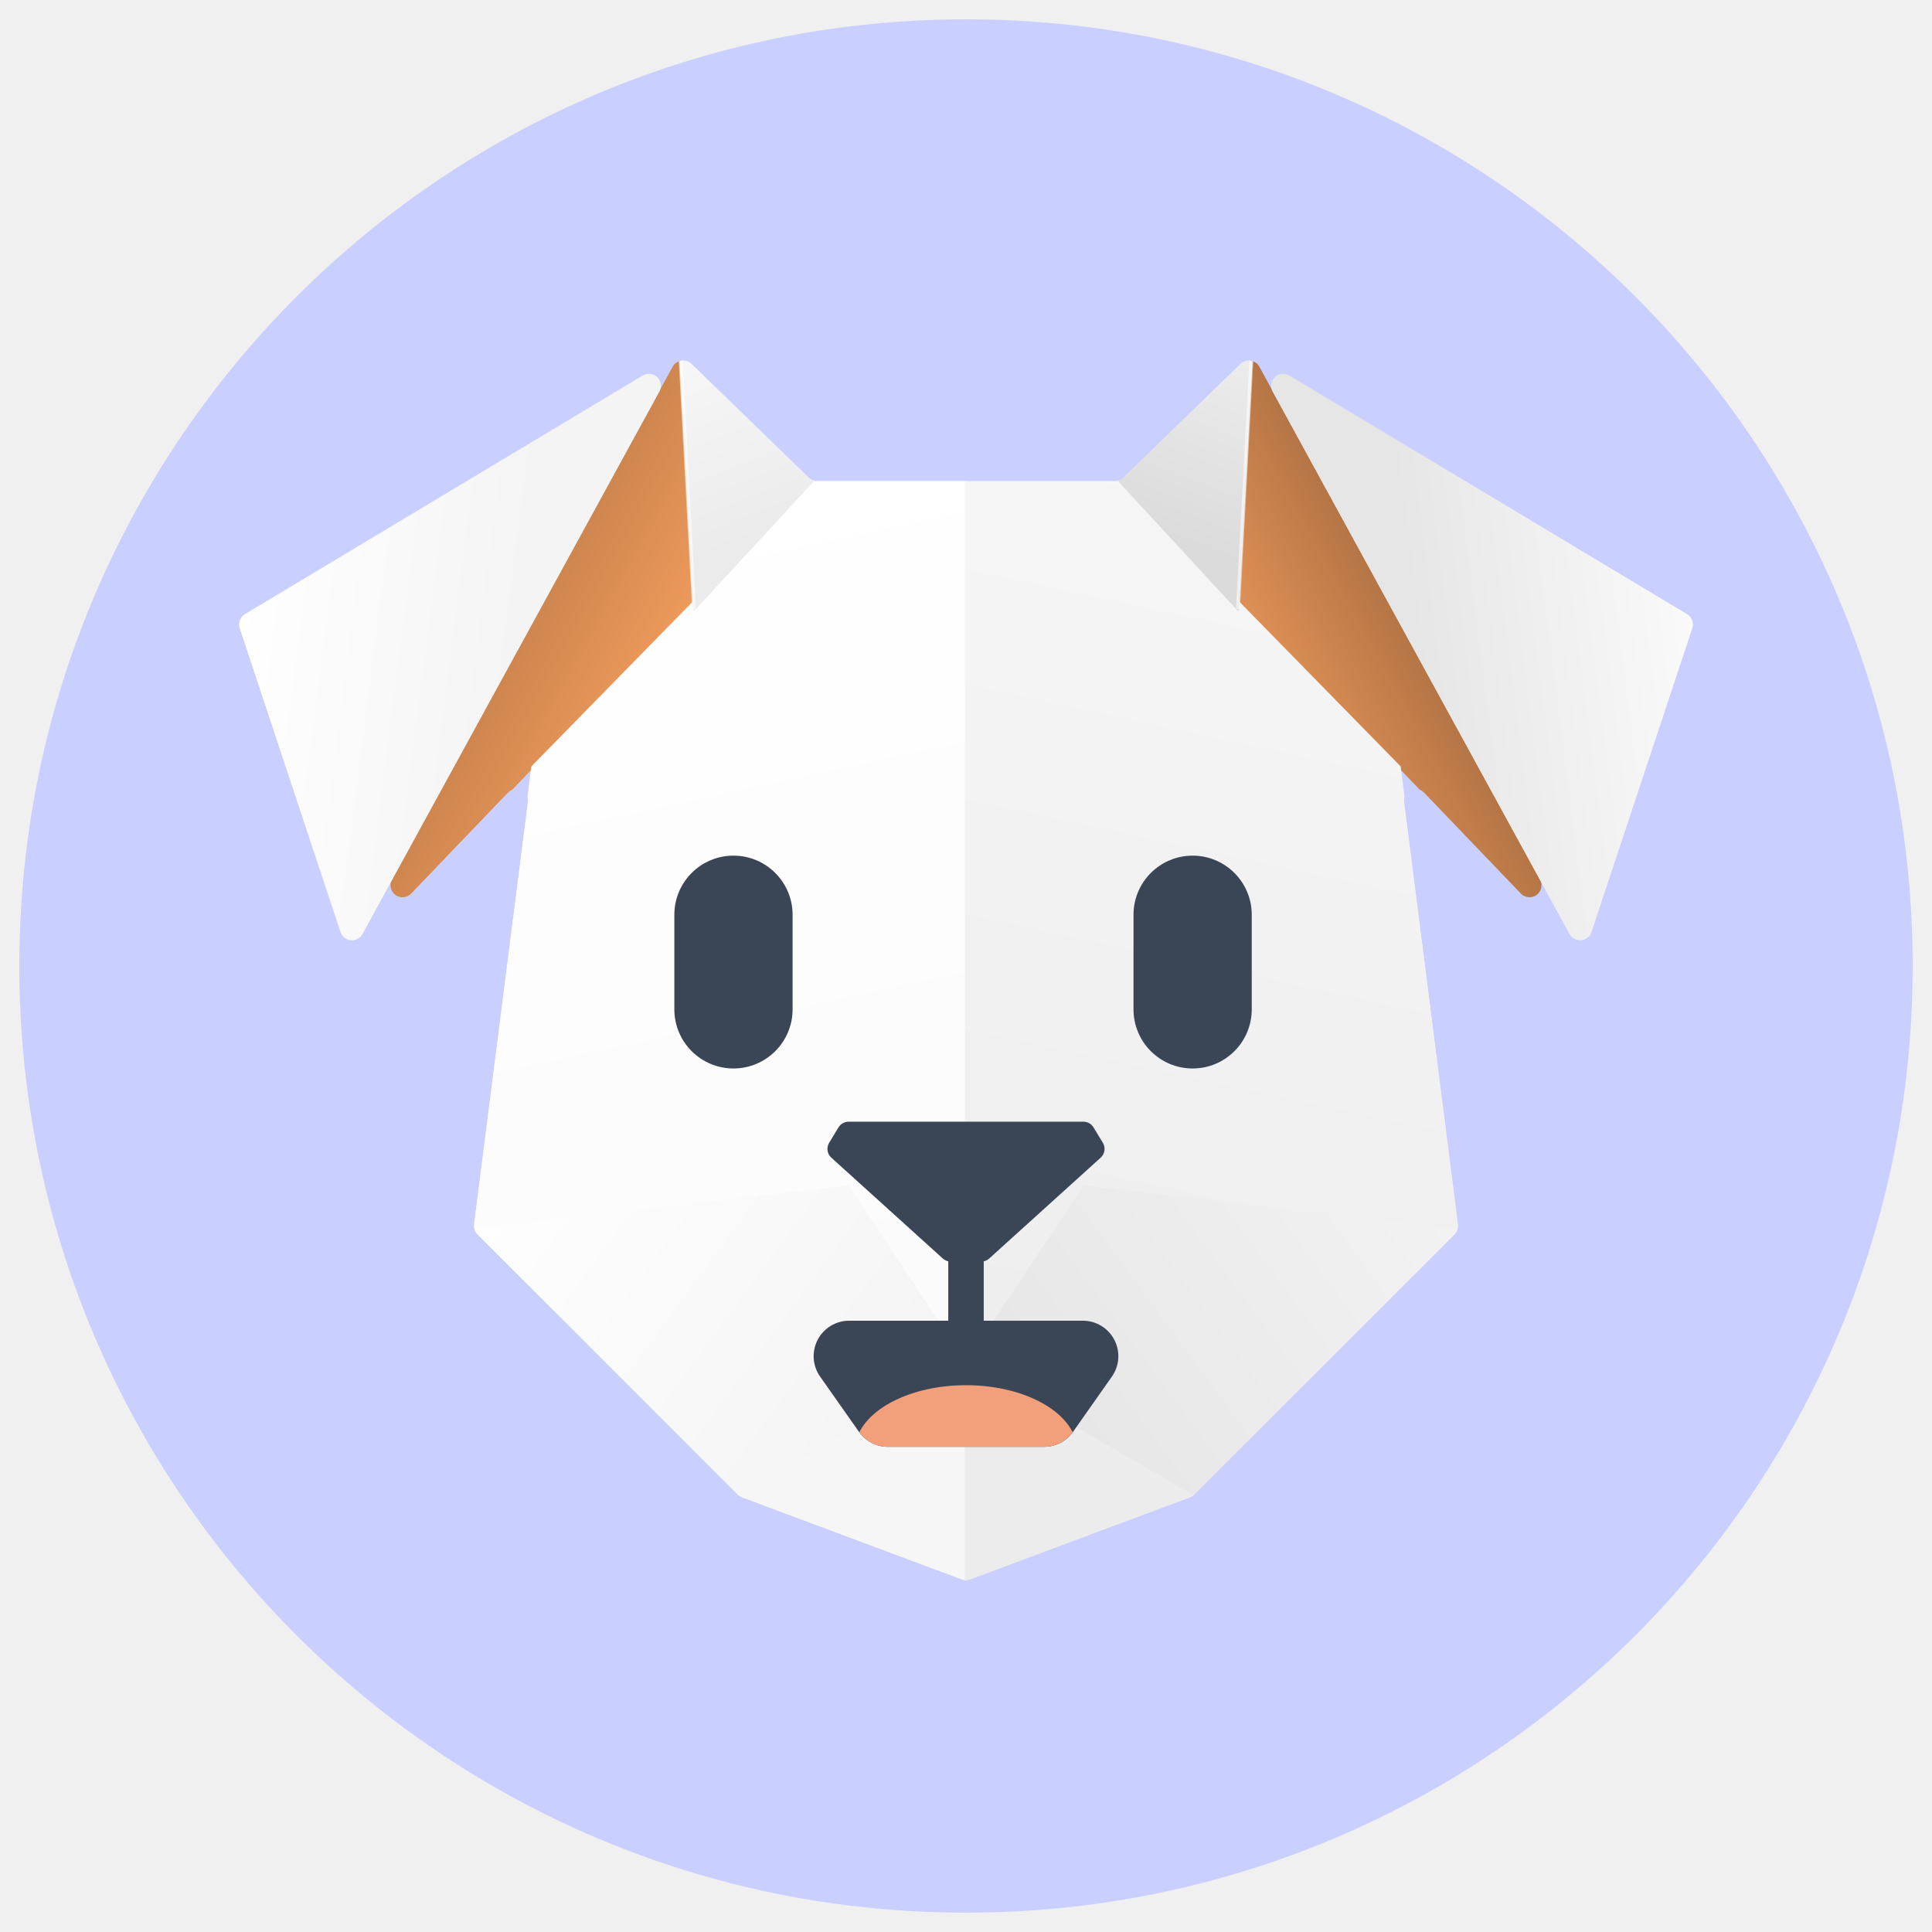
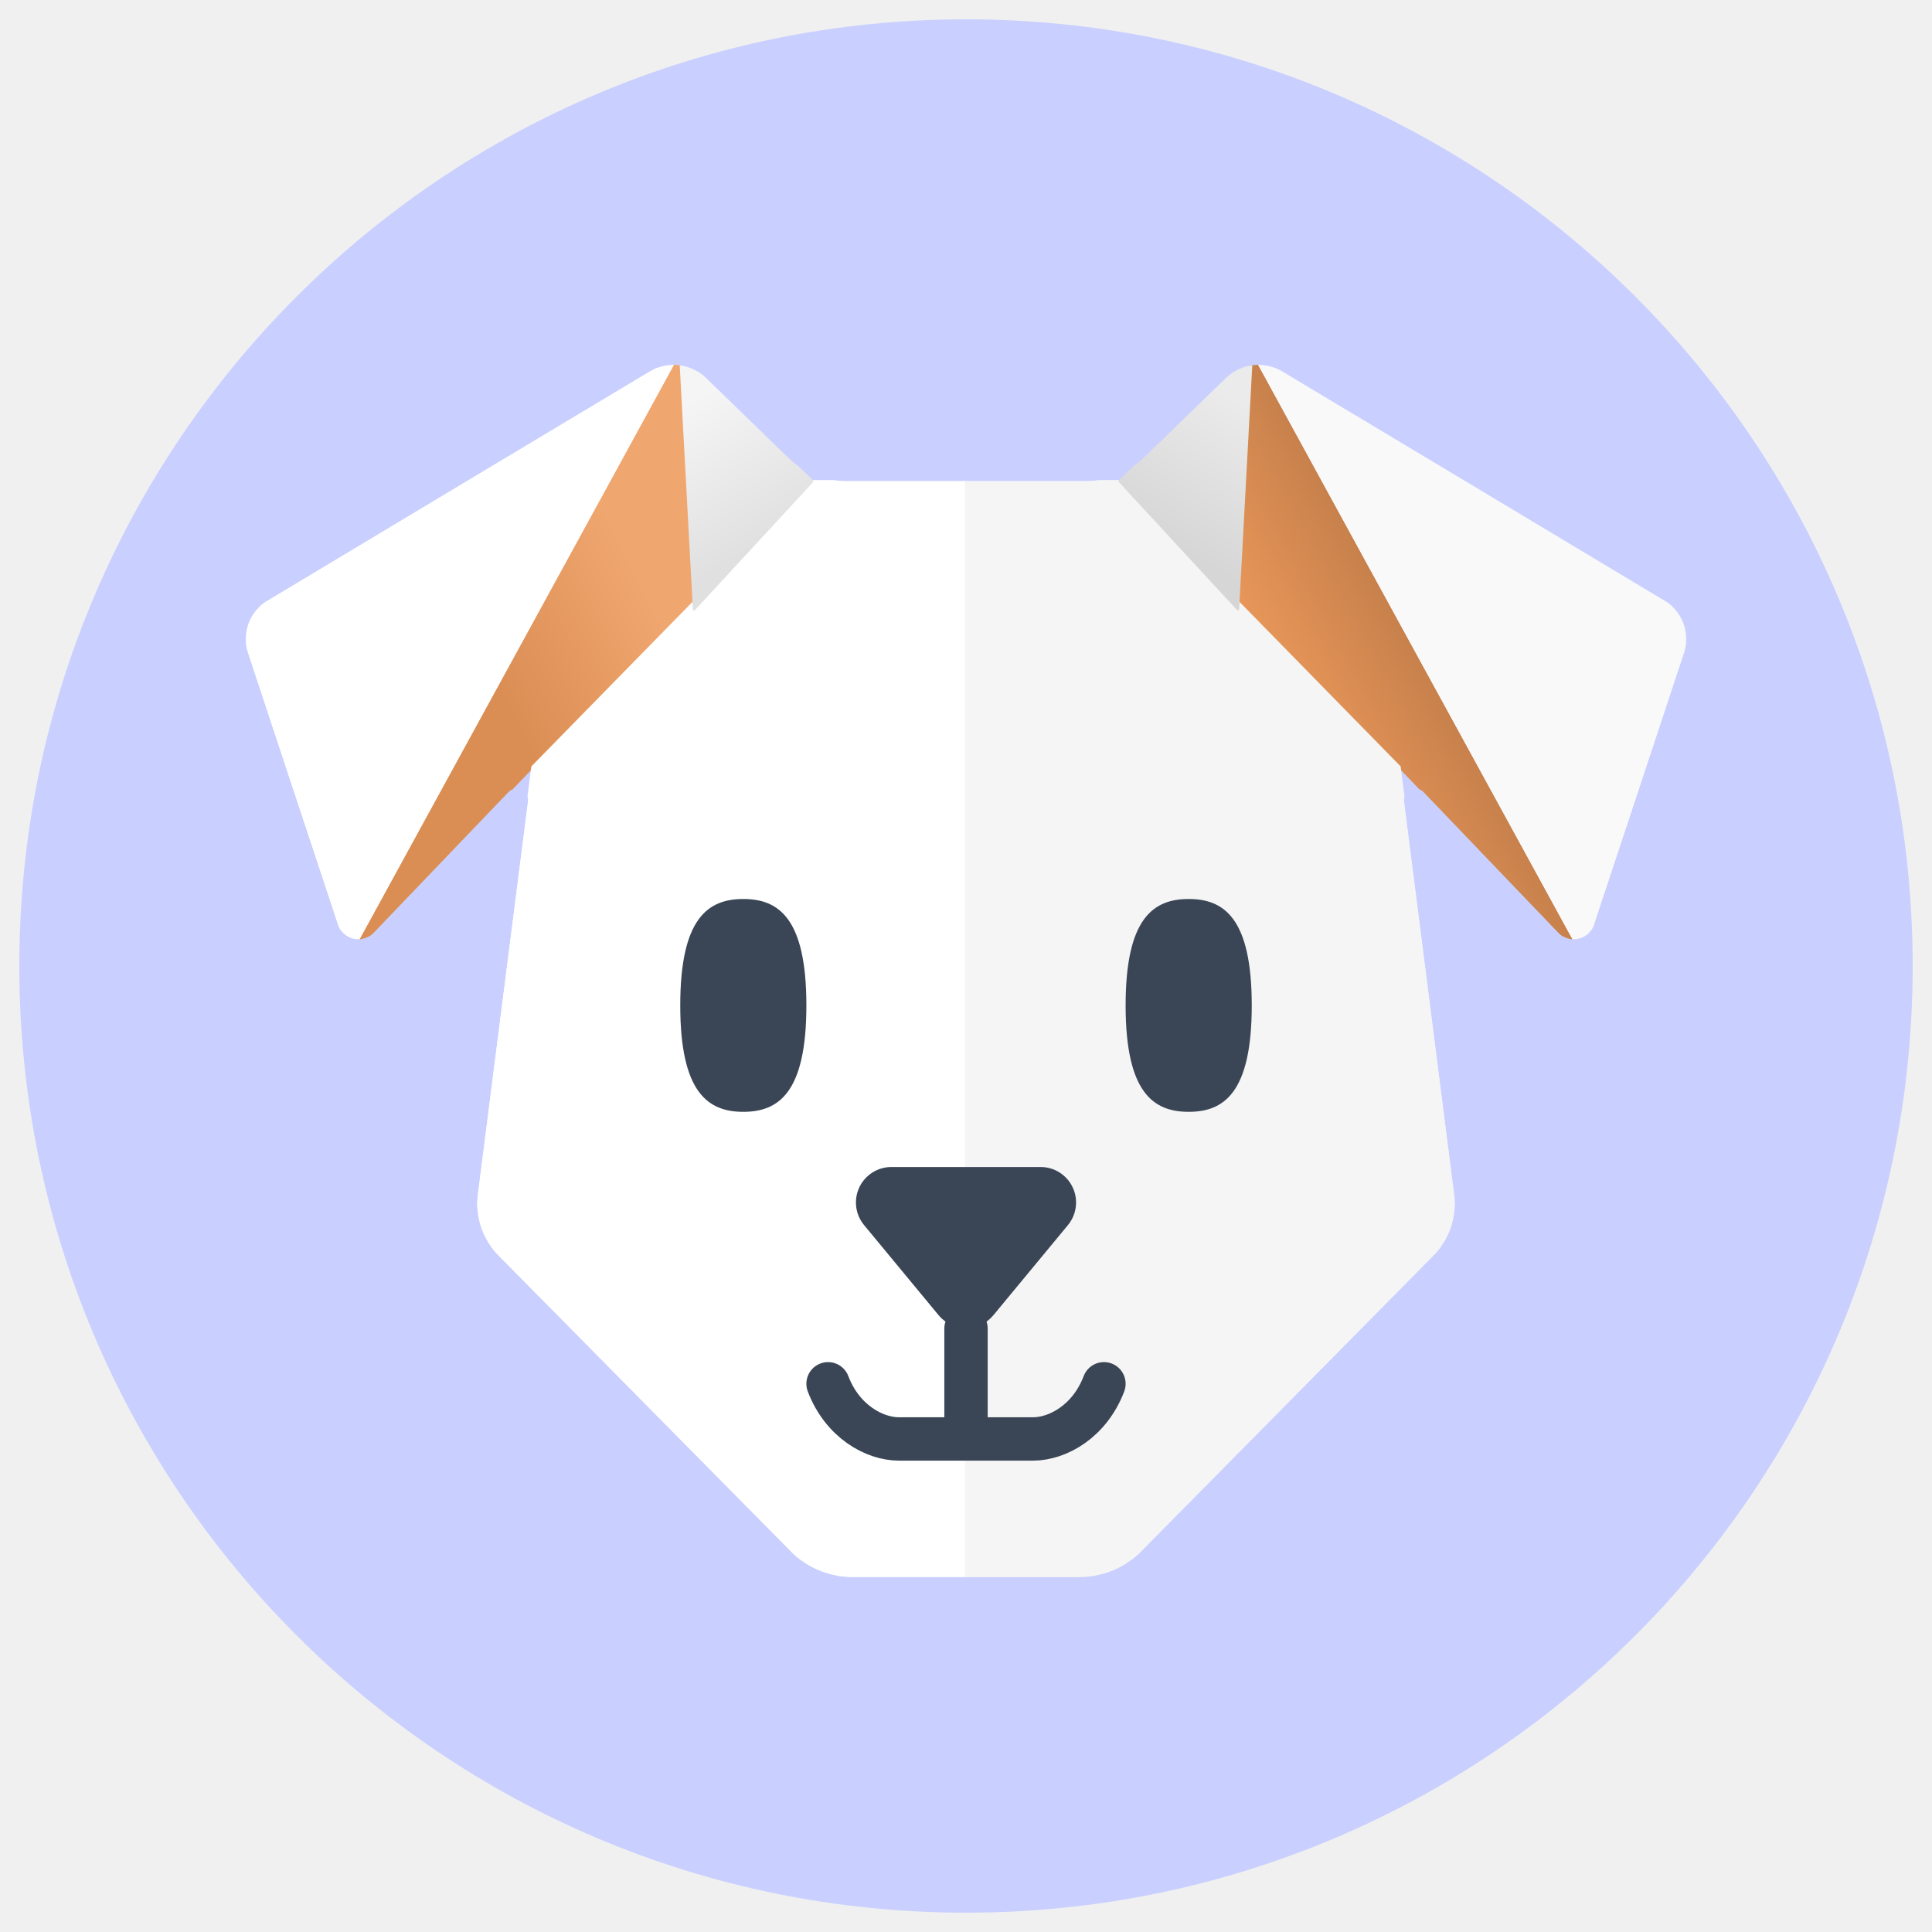
<svg xmlns="http://www.w3.org/2000/svg" class="rufi" viewBox="0 0 1000 1000" width="512" height="512" role="img" aria-label="Rufi">
-   <circle cx="500" cy="500" r="490" fill="#C9D0FF" />
+   <circle class="ground" cx="500" cy="500" r="490" fill="#C9D0FF" />
  <g transform="translate(500 500) scale(1.02) translate(-500 -466)">
    <g class="all">
      <defs>
-         <clipPath id="r22c">
-           <path d="M351.2 161.9A6.0 6.0 0 0 1 360.7 160.5L420.3 218.3A6.0 6.0 0 0 0 424.4 220.0L575.6 220.0A6.0 6.0 0 0 0 579.7 218.3L639.3 160.5A6.0 6.0 0 0 1 648.8 161.9L791.3 422.3A6.0 6.0 0 0 1 781.7 429.3L732.6 378.1A6.0 6.0 0 0 0 722.3 383.0L749.6 597.1A6.0 6.0 0 0 1 747.9 602.1L615.9 734.1A6.0 6.0 0 0 1 613.8 735.5L502.1 777.2A6.0 6.0 0 0 1 497.9 777.2L386.2 735.5A6.0 6.0 0 0 1 384.1 734.1L252.1 602.1A6.0 6.0 0 0 1 250.4 597.1L277.7 383.0A6.0 6.0 0 0 0 267.4 378.1L218.3 429.3A6.0 6.0 0 0 1 208.7 422.3Z" />
+         <clipPath id="v11c">
+           <path d="M339.6 164.3A23.4 23.4 0 0 1 367.9 167.5L409.1 207.5A44.4 44.4 0 0 0 440.0 220.0L560.0 220.0A44.4 44.4 0 0 0 590.9 207.5L632.1 167.5A23.4 23.4 0 0 1 660.4 164.3L854.6 280.7A22.5 22.5 0 0 1 864.3 307.1L818.7 444.9A10.8 10.8 0 0 1 800.5 449.0L732.5 378.0A5.9 5.9 0 0 0 722.3 382.9L747.7 582.1A36.9 36.9 0 0 1 737.3 612.8L588.7 763.2A43.1 43.1 0 0 1 558.0 776.0L442.0 776.0A43.1 43.1 0 0 1 411.3 763.2L262.7 612.8A36.9 36.9 0 0 1 252.3 582.1L277.7 382.9A5.9 5.9 0 0 0 267.5 378.0L199.5 449.0A10.8 10.8 0 0 1 181.3 444.9L135.7 307.1A22.5 22.5 0 0 1 145.4 280.7Z" />
        </clipPath>
-         <clipPath id="r22l">
-           <path d="M344.4 174.4A6.0 6.0 0 0 0 336.0 166.4L134.1 287.5A6.0 6.0 0 0 0 131.5 294.6L182.7 448.9A6.0 6.0 0 0 0 193.6 449.9Z" />
+         <clipPath id="v11l">
+           <path d="M355 155L130 290L187 462Z" />
        </clipPath>
-         <clipPath id="r22r">
-           <path d="M655.6 174.4A6.0 6.0 0 0 1 664.0 166.4L865.9 287.5A6.0 6.0 0 0 1 868.5 294.6L817.3 448.9A6.0 6.0 0 0 1 806.4 449.9Z" />
+         <clipPath id="v11r">
+           <path d="M645 155L870 290L813 462Z" />
        </clipPath>
-         <linearGradient id="r22fl" gradientUnits="userSpaceOnUse" x1="130" y1="290" x2="271" y2="308">
-           <stop offset="0" stop-color="#ffffff" />
-           <stop offset="1" stop-color="#f4f4f4" />
+         <linearGradient id="v11kl" gradientUnits="userSpaceOnUse" x1="250" y1="300" x2="330" y2="260">
+           <stop offset="0" stop-color="#db8e54" />
+           <stop offset="1" stop-color="#f0a66f" />
        </linearGradient>
-         <linearGradient id="r22fr" gradientUnits="userSpaceOnUse" x1="870" y1="290" x2="729" y2="308">
-           <stop offset="0" stop-color="#fafafa" />
-           <stop offset="1" stop-color="#e6e6e6" />
+         <linearGradient id="v11kr" gradientUnits="userSpaceOnUse" x1="729" y1="308" x2="669" y2="341">
+           <stop offset="0" stop-color="#c8814c" />
+           <stop offset="1" stop-color="#e99759" />
        </linearGradient>
-         <linearGradient id="r22kl" gradientUnits="userSpaceOnUse" x1="271" y1="308" x2="331" y2="341">
-           <stop offset="0" stop-color="#cf864f" />
-           <stop offset="1" stop-color="#EE9A5B" />
+         <linearGradient id="v11bl" gradientUnits="userSpaceOnUse" x1="360" y1="180" x2="400" y2="250">
+           <stop offset="0" stop-color="#f5f5f5" />
+           <stop offset="1" stop-color="#e0e0e0" />
        </linearGradient>
-         <linearGradient id="r22kr" gradientUnits="userSpaceOnUse" x1="729" y1="308" x2="669" y2="341">
-           <stop offset="0" stop-color="#b57545" />
-           <stop offset="1" stop-color="#e09156" />
-         </linearGradient>
-         <linearGradient id="r22bl" gradientUnits="userSpaceOnUse" x1="355" y1="155" x2="392" y2="250">
-           <stop offset="0" stop-color="#f7f7f7" />
-           <stop offset="1" stop-color="#ebebeb" />
-         </linearGradient>
-         <linearGradient id="r22br" gradientUnits="userSpaceOnUse" x1="645" y1="155" x2="608" y2="250">
-           <stop offset="0" stop-color="#ededed" />
-           <stop offset="1" stop-color="#dbdbdb" />
-         </linearGradient>
-         <linearGradient id="r22hl" gradientUnits="userSpaceOnUse" x1="300" y1="220" x2="420" y2="778">
-           <stop offset="0" stop-color="#ffffff" />
-           <stop offset="1" stop-color="#fafafa" />
-         </linearGradient>
-         <linearGradient id="r22hr" gradientUnits="userSpaceOnUse" x1="700" y1="220" x2="580" y2="778">
-           <stop offset="0" stop-color="#f6f6f6" />
-           <stop offset="1" stop-color="#ececec" />
-         </linearGradient>
-         <linearGradient id="r22ml" gradientUnits="userSpaceOnUse" x1="250" y1="600" x2="440" y2="740">
-           <stop offset="0" stop-color="#fefefe" />
-           <stop offset="1" stop-color="#f4f4f4" />
-         </linearGradient>
-         <linearGradient id="r22mr" gradientUnits="userSpaceOnUse" x1="750" y1="600" x2="560" y2="740">
-           <stop offset="0" stop-color="#f2f2f2" />
-           <stop offset="1" stop-color="#e6e6e6" />
+         <linearGradient id="v11br" gradientUnits="userSpaceOnUse" x1="640" y1="180" x2="600" y2="250">
+           <stop offset="0" stop-color="#ebebeb" />
+           <stop offset="1" stop-color="#d6d6d6" />
        </linearGradient>
      </defs>
-       <g class="under" opacity="0">
-         <path d="M355 155L130 290L187 462Z" fill="#b57545" stroke="#b57545" stroke-width="1.2" stroke-linejoin="round" />
-         <path d="M645 155L870 290L813 462Z" fill="#a76c40" stroke="#a76c40" stroke-width="1.2" stroke-linejoin="round" />
+       <g class="under" opacity="0" clip-path="url(#v11c)">
+         <path d="M355 155L130 290L187 462Z" fill="#d18850" stroke="#d18850" stroke-width="1.2" stroke-linejoin="round" />
+         <path d="M645 155L870 290L813 462Z" fill="#c37e4b" stroke="#c37e4b" stroke-width="1.2" stroke-linejoin="round" />
      </g>
-       <g clip-path="url(#r22c)">
-         <path d="M355 155L187 462L280 365L362 285Z" fill="url(#r22kl)" stroke="url(#r22kl)" stroke-width="1.2" stroke-linejoin="round" />
-         <path d="M645 155L813 462L720 365L638 285Z" fill="url(#r22kr)" stroke="url(#r22kr)" stroke-width="1.2" stroke-linejoin="round" />
-         <path d="M422 220L500 220L500 778L385 735L250 600L280 365Z" fill="url(#r22hl)" stroke="url(#r22hl)" stroke-width="1.2" stroke-linejoin="round" />
-         <path d="M500 220L578 220L720 365L750 600L615 735L500 778Z" fill="url(#r22hr)" stroke="url(#r22hr)" stroke-width="1.2" stroke-linejoin="round" />
-         <path d="M250 600L440 578L500 668L385 735Z" fill="url(#r22ml)" stroke="url(#r22ml)" stroke-width="1.2" stroke-linejoin="round" />
-         <path d="M750 600L560 578L500 668L615 735Z" fill="url(#r22mr)" stroke="url(#r22mr)" stroke-width="1.2" stroke-linejoin="round" />
-         <path d="M385 735L500 668L500 778Z" fill="#f6f6f6" stroke="#f6f6f6" stroke-width="1.2" stroke-linejoin="round" />
-         <path d="M615 735L500 668L500 778Z" fill="#ececec" stroke="#ececec" stroke-width="1.2" stroke-linejoin="round" />
-         <path d="M355 155L422 220L362 285Z" fill="url(#r22bl)" stroke="url(#r22bl)" stroke-width="1.2" stroke-linejoin="round" />
-         <path d="M645 155L578 220L638 285Z" fill="url(#r22br)" stroke="url(#r22br)" stroke-width="1.2" stroke-linejoin="round" />
-         <path d="M355 155L362 285M645 155L638 285" stroke="#ffffff" stroke-opacity=".55" stroke-width="2" fill="none" />
+       <g clip-path="url(#v11c)">
+         <path d="M355 155L187 462L280 365L362 285Z" fill="url(#v11kl)" stroke="url(#v11kl)" stroke-width="1.2" stroke-linejoin="round" />
+         <path d="M645 155L813 462L720 365L638 285Z" fill="url(#v11kr)" stroke="url(#v11kr)" stroke-width="1.2" stroke-linejoin="round" />
+         <path d="M422 220L500 220L500 776L424 776L250 600L280 365Z" fill="#ffffff" stroke="#ffffff" stroke-width="1.2" stroke-linejoin="round" />
+         <path d="M500 220L578 220L720 365L750 600L576 776L500 776Z" fill="#f5f5f5" stroke="#f5f5f5" stroke-width="1.2" stroke-linejoin="round" />
+         <path d="M355 155L422 220L362 285Z" fill="url(#v11bl)" stroke="url(#v11bl)" stroke-width="1.2" stroke-linejoin="round" />
+         <path d="M645 155L578 220L638 285Z" fill="url(#v11br)" stroke="url(#v11br)" stroke-width="1.2" stroke-linejoin="round" />
      </g>
      <g class="flapL">
-         <g clip-path="url(#r22l)">
-           <path class="front" d="M355 155L130 290L187 462Z" fill="url(#r22fl)" stroke="url(#r22fl)" stroke-width="1.2" stroke-linejoin="round" />
-           <path class="back" opacity="0" d="M355 155L130 290L187 462Z" fill="url(#r22kl)" stroke="url(#r22kl)" stroke-width="1.2" stroke-linejoin="round" />
+         <g clip-path="url(#v11c)">
+           <g clip-path="url(#v11l)">
+             <path class="front" d="M355 155L130 290L187 462Z" fill="#ffffff" stroke="#ffffff" stroke-width="1.2" stroke-linejoin="round" />
+             <path class="back" opacity="0" d="M355 155L130 290L187 462Z" fill="url(#v11kl)" stroke="url(#v11kl)" stroke-width="1.2" stroke-linejoin="round" />
+           </g>
        </g>
      </g>
      <g class="flapR">
-         <g clip-path="url(#r22r)">
-           <path class="front" d="M645 155L870 290L813 462Z" fill="url(#r22fr)" stroke="url(#r22fr)" stroke-width="1.2" stroke-linejoin="round" />
-           <path class="back" opacity="0" d="M645 155L870 290L813 462Z" fill="url(#r22kr)" stroke="url(#r22kr)" stroke-width="1.2" stroke-linejoin="round" />
+         <g clip-path="url(#v11c)">
+           <g clip-path="url(#v11r)">
+             <path class="front" d="M645 155L870 290L813 462Z" fill="#f9f9f9" stroke="#f9f9f9" stroke-width="1.2" stroke-linejoin="round" />
+             <path class="back" opacity="0" d="M645 155L870 290L813 462Z" fill="url(#v11kr)" stroke="url(#v11kr)" stroke-width="1.2" stroke-linejoin="round" />
+           </g>
        </g>
      </g>
      <g class="face">
        <g class="eyes">
-           <rect class="eye" x="352" y="410" width="60" height="108" rx="30" fill="#3A4556" />
-           <rect class="eye" x="585" y="410" width="60" height="108" rx="30" fill="#3A4556" />
+           <g class="eye pill">
+             <path class="eye-shape" data-i="0" d="M355.0 486.0C355.0 441.7 369.1 432.0 387.0 432.0C404.9 432.0 419.0 441.7 419.0 486.0C419.0 530.3 404.9 540.0 387.0 540.0C369.1 540.0 355.0 530.3 355.0 486.0Z" fill="#3A4556" />
+           </g>
+           <g class="eye pill">
+             <path class="eye-shape" data-i="1" d="M581.0 486.0C581.0 441.7 595.1 432.0 613.0 432.0C630.9 432.0 645.0 441.7 645.0 486.0C645.0 530.3 630.9 540.0 613.0 540.0C595.1 540.0 581.0 530.3 581.0 486.0Z" fill="#3A4556" />
+           </g>
        </g>
-         <path d="M435.3 547.9A6.0 6.0 0 0 1 440.4 545.0L559.6 545.0A6.0 6.0 0 0 1 564.7 547.9L569.5 555.8A6.0 6.0 0 0 1 568.3 563.3L511.7 614.5A6.0 6.0 0 0 1 507.7 616.0L492.3 616.0A6.0 6.0 0 0 1 488.3 614.5L431.7 563.3A6.0 6.0 0 0 1 430.5 555.8Z" fill="#3A4556" />
-         <path d="M500 610V646" fill="none" stroke="#3A4556" stroke-width="18" stroke-linecap="round" stroke-linejoin="round" />
-         <path d="M426.0 674.4A18.0 18.0 0 0 1 440.7 646.0L559.3 646.0A18.0 18.0 0 0 1 574.0 674.4L554.3 702.4A18.0 18.0 0 0 1 539.5 710.0L460.5 710.0A18.0 18.0 0 0 1 445.7 702.4Z" fill="#3A4556" />
-         <clipPath id="rm23">
-           <path d="M426.0 674.4A18.0 18.0 0 0 1 440.7 646.0L559.3 646.0A18.0 18.0 0 0 1 574.0 674.4L554.3 702.4A18.0 18.0 0 0 1 539.5 710.0L460.5 710.0A18.0 18.0 0 0 1 445.7 702.4Z" />
-         </clipPath>
-         <ellipse cx="500" cy="712" rx="56.4" ry="33.28" fill="#F2A07B" clip-path="url(#rm23)" />
+         <g class="feat" data-turn="0.5">
+           <path d="M448.3 597.5A18.0 18.0 0 0 1 462.2 568.0L537.8 568.0A18.0 18.0 0 0 1 551.7 597.5L513.9 643.2A18.0 18.0 0 0 1 486.1 643.2Z" fill="#3A4556" />
+           <path class="mouth" d="M500 650V706.0M430.0 678.0C437.2 697.0 453.4 706.0 466.0 706.0H534.0C546.6 706.0 562.8 697.0 570.0 678.0" fill="none" stroke="#3A4556" stroke-width="22" stroke-linecap="round" stroke-linejoin="round" />
+         </g>
      </g>
+       <g class="signs" data-c="#EE9A5B" data-tile="1" />
    </g>
  </g>
</svg>
